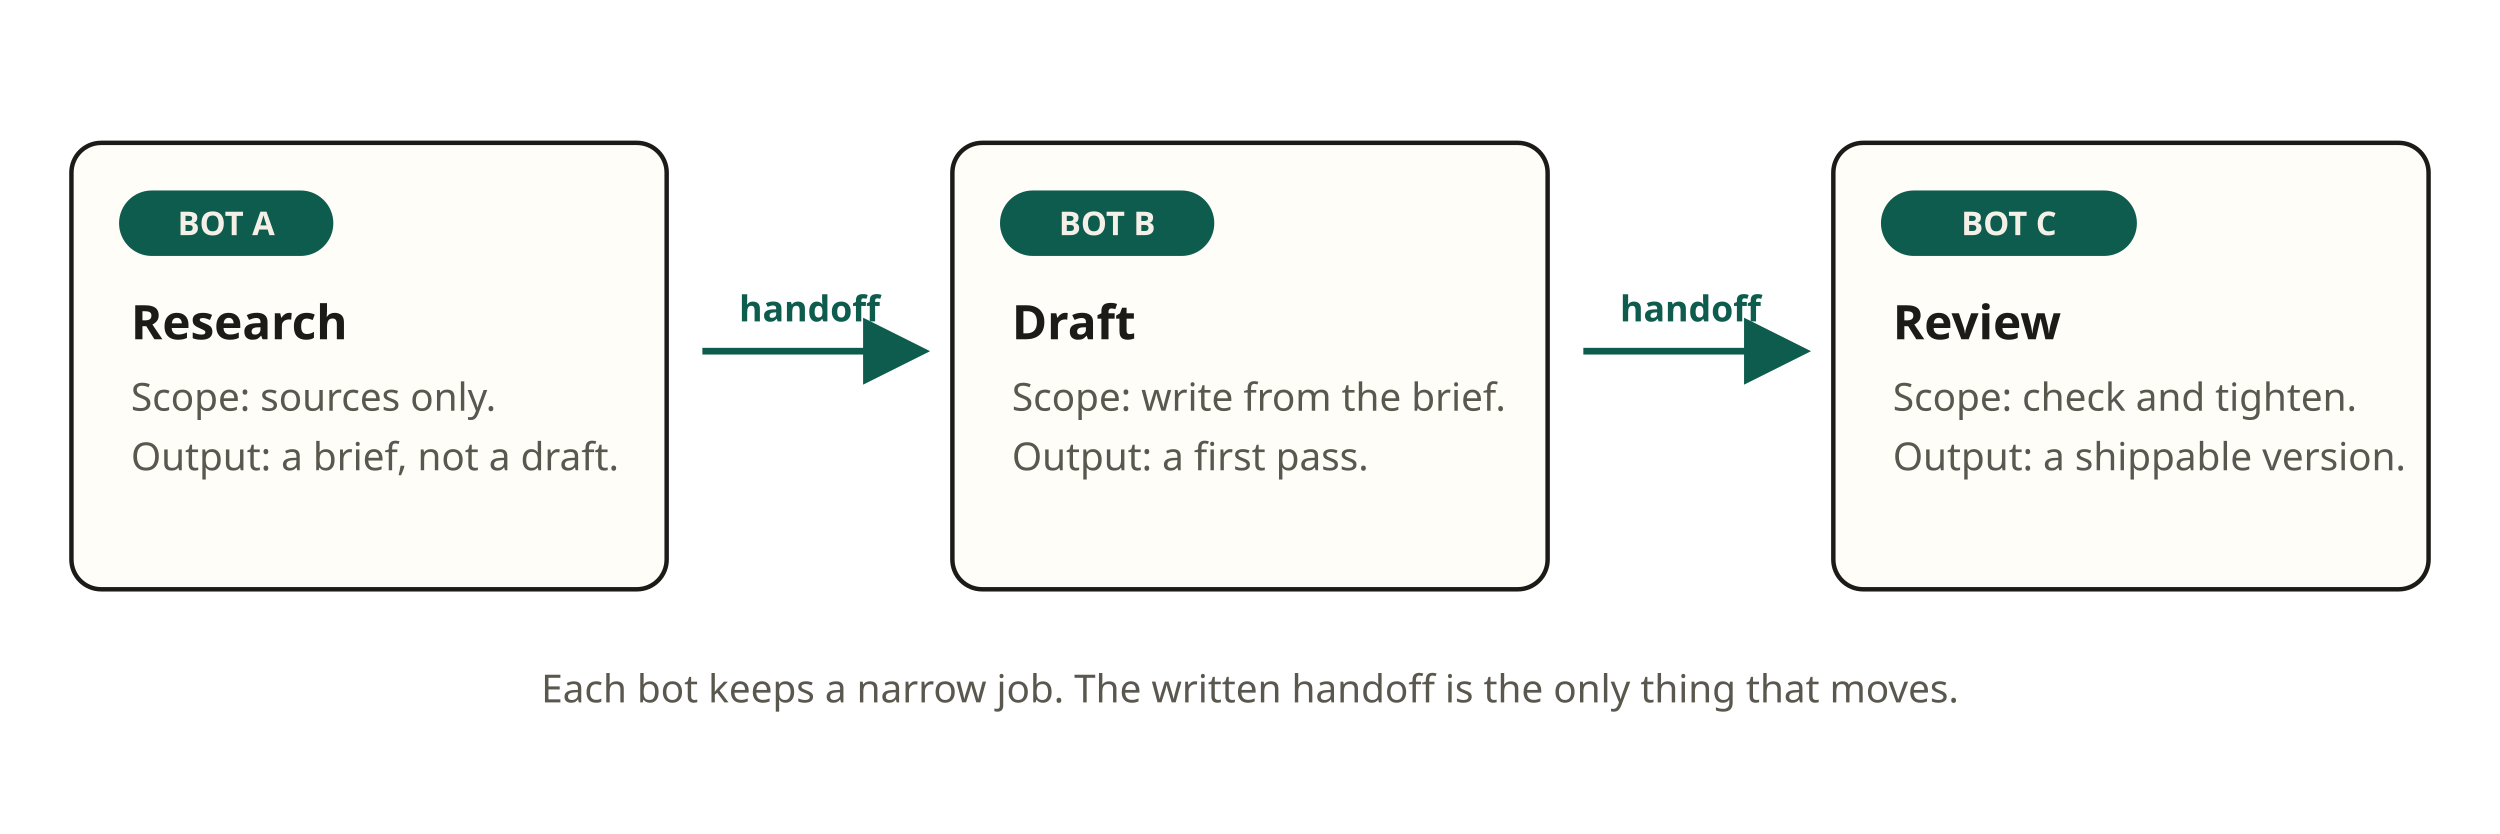
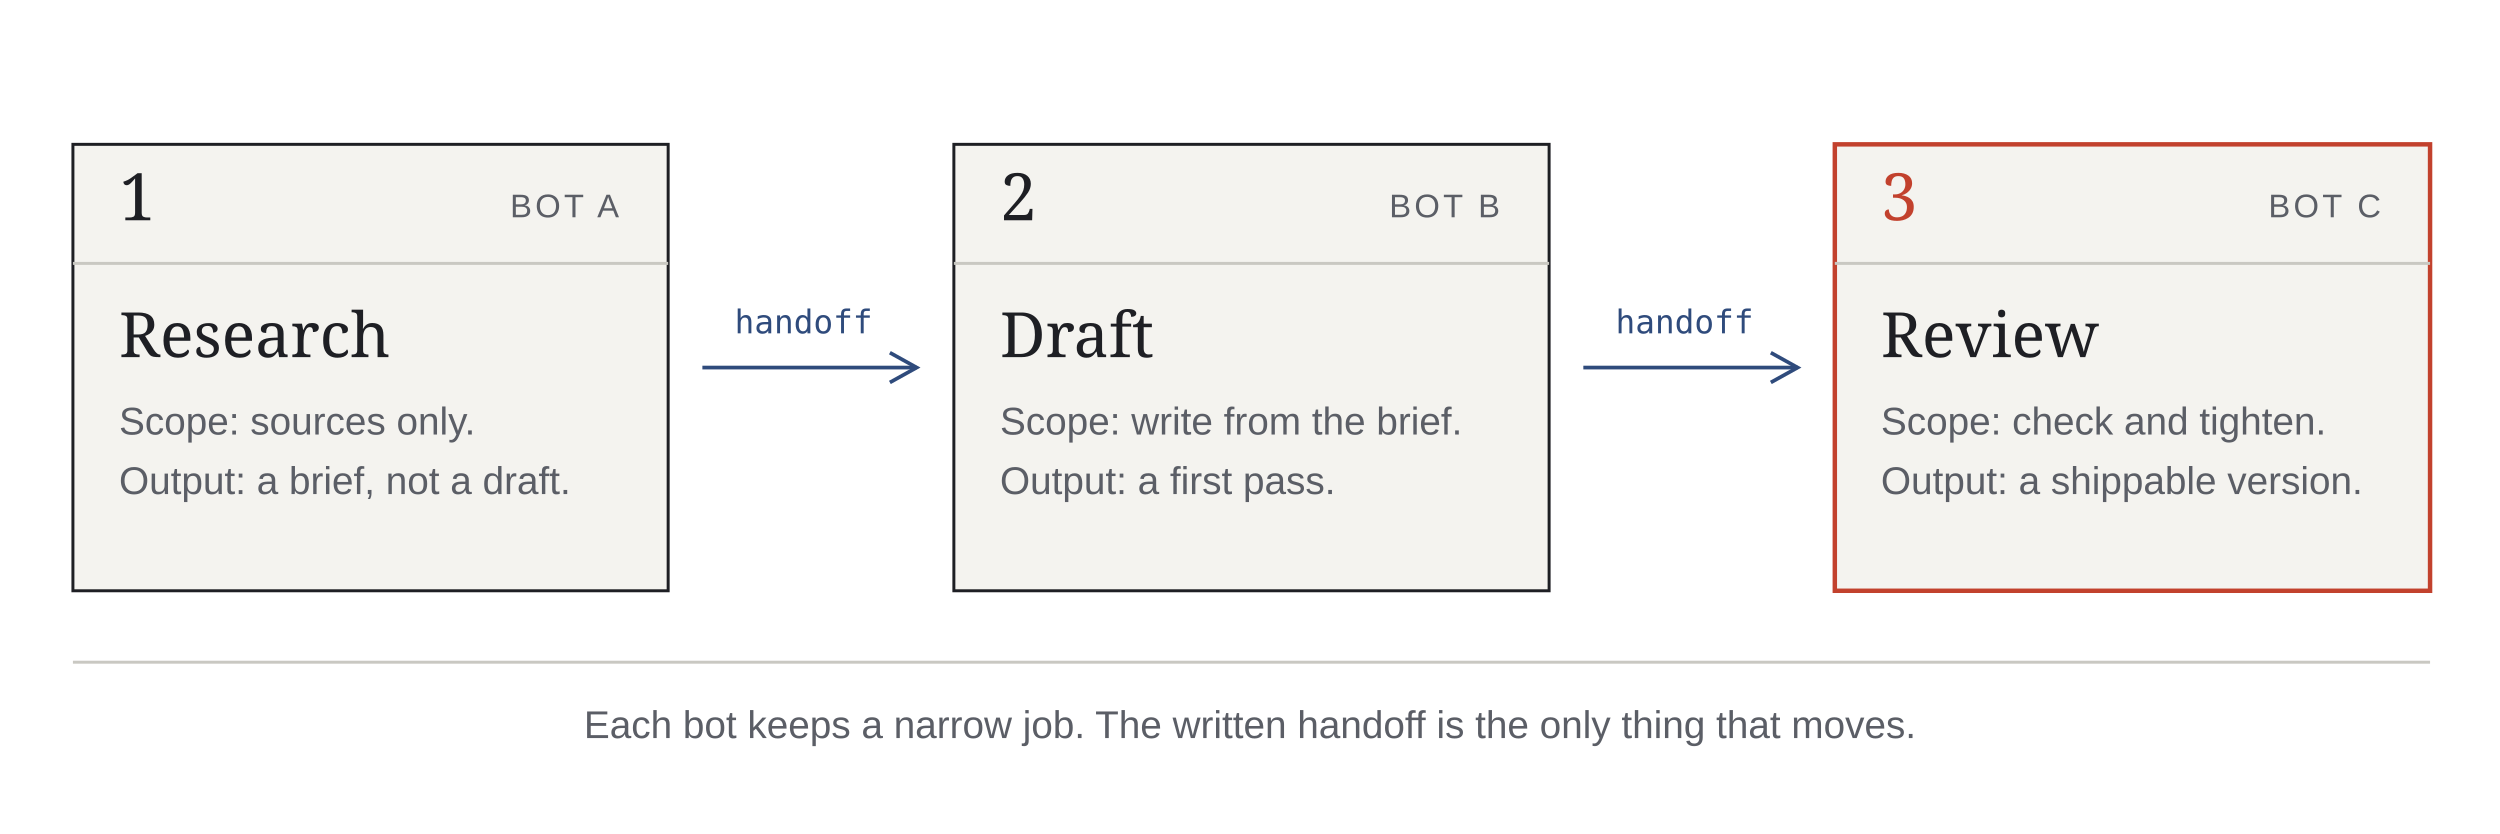
- <svg xmlns="http://www.w3.org/2000/svg" viewBox="0 0 840 280" role="img" aria-labelledby="handoffTitle handoffDesc">
+ <svg xmlns="http://www.w3.org/2000/svg" viewBox="0 0 840 280" width="840" height="280" role="img" aria-labelledby="handoffTitle handoffDesc">
  <style>
-     .box { fill: #fffdf8; stroke: #1c1b18; stroke-width: 1.5; }
-     .label { font: 700 16px ui-sans-serif, system-ui, sans-serif; fill: #1c1b18; }
-     .sub { font: 400 13px ui-sans-serif, system-ui, sans-serif; fill: #5a574e; }
-     .arrow { stroke: #0d5c4d; stroke-width: 2.25; fill: none; marker-end: url(#arrow); }
-     .note { font: 600 12px ui-sans-serif, system-ui, sans-serif; fill: #0d5c4d; }
-     .chip { fill: #0d5c4d; }
-     .chip-text { font: 700 11px ui-sans-serif, system-ui, sans-serif; fill: #f4f0e8; }
+     .box { fill: #F4F3EF; stroke: #1E1F24; stroke-width: 1; }
+     .key { fill: #F4F3EF; stroke: #C2412D; stroke-width: 1.5; }
+     .tag { font: 500 11px "Instrument Sans", "Helvetica Neue", Arial, sans-serif; letter-spacing: 0.1em; fill: #5B5E66; }
+     .fig { font: 500 22px "Newsreader", Georgia, serif; fill: #1E1F24; }
+     .figk { font: 500 22px "Newsreader", Georgia, serif; fill: #C2412D; }
+     .label { font: 500 21px "Newsreader", Georgia, serif; fill: #1E1F24; }
+     .sub { font: 400 13px "Instrument Sans", "Helvetica Neue", Arial, sans-serif; fill: #5B5E66; }
+     .arrow { stroke: #2F4B7C; stroke-width: 1.25; fill: none; marker-end: url(#arrow); }
+     .note { font: 400 11px "JetBrains Mono", Menlo, monospace; fill: #2F4B7C; }
+     .rule { stroke: #C9C8C2; stroke-width: 1; }
  </style>
  <defs>
-     <marker id="arrow" markerWidth="10" markerHeight="10" refX="8" refY="5" orient="auto">
-       <path d="M0,0 L10,5 L0,10 z" fill="#0d5c4d" />
+     <marker id="arrow" markerWidth="12" markerHeight="12" refX="10" refY="6" orient="auto" markerUnits="userSpaceOnUse">
+       <path d="M1,1 L10,6 L1,11" fill="none" stroke="#2F4B7C" stroke-width="1.25" />
    </marker>
  </defs>
-   <rect x="24" y="48" width="200" height="150" rx="10" class="box" />
-   <rect x="40" y="64" width="72" height="22" rx="11" class="chip" />
-   <text x="76" y="79" text-anchor="middle" class="chip-text">BOT A</text>
-   <text x="44" y="114" class="label">Research</text>
-   <text x="44" y="138" class="sub">Scope: sources only.</text>
-   <text x="44" y="158" class="sub">Output: a brief, not a draft.</text>
-   <path d="M236 118 H 308" class="arrow" />
-   <text x="272" y="108" text-anchor="middle" class="note">handoff</text>
-   <rect x="320" y="48" width="200" height="150" rx="10" class="box" />
-   <rect x="336" y="64" width="72" height="22" rx="11" class="chip" />
-   <text x="372" y="79" text-anchor="middle" class="chip-text">BOT B</text>
-   <text x="340" y="114" class="label">Draft</text>
-   <text x="340" y="138" class="sub">Scope: write from the brief.</text>
-   <text x="340" y="158" class="sub">Output: a first pass.</text>
-   <path d="M532 118 H 604" class="arrow" />
-   <text x="568" y="108" text-anchor="middle" class="note">handoff</text>
-   <rect x="616" y="48" width="200" height="150" rx="10" class="box" />
-   <rect x="632" y="64" width="86" height="22" rx="11" class="chip" />
-   <text x="675" y="79" text-anchor="middle" class="chip-text">BOT C</text>
-   <text x="636" y="114" class="label">Review</text>
-   <text x="636" y="138" class="sub">Scope: check and tighten.</text>
-   <text x="636" y="158" class="sub">Output: a shippable version.</text>
-   <text x="420" y="236" text-anchor="middle" class="sub">Each bot keeps a narrow job. The written handoff is the only thing that moves.</text>
+   <rect x="24.5" y="48.5" width="200" height="150" class="box" />
+   <line x1="24.5" y1="88.5" x2="224.5" y2="88.5" class="rule" />
+   <text x="40" y="74" class="fig">1</text>
+   <text x="208" y="73" text-anchor="end" class="tag">BOT A</text>
+   <text x="40" y="120" class="label">Research</text>
+   <text x="40" y="146" class="sub">Scope: sources only.</text>
+   <text x="40" y="166" class="sub">Output: a brief, not a draft.</text>
+   <path d="M236 123.5 H 308" class="arrow" />
+   <text x="270" y="112" text-anchor="middle" class="note">handoff</text>
+   <rect x="320.5" y="48.5" width="200" height="150" class="box" />
+   <line x1="320.5" y1="88.5" x2="520.5" y2="88.5" class="rule" />
+   <text x="336" y="74" class="fig">2</text>
+   <text x="504" y="73" text-anchor="end" class="tag">BOT B</text>
+   <text x="336" y="120" class="label">Draft</text>
+   <text x="336" y="146" class="sub">Scope: write from the brief.</text>
+   <text x="336" y="166" class="sub">Output: a first pass.</text>
+   <path d="M532 123.5 H 604" class="arrow" />
+   <text x="566" y="112" text-anchor="middle" class="note">handoff</text>
+   <rect x="616.5" y="48.5" width="200" height="150" class="key" />
+   <line x1="616.5" y1="88.5" x2="816.5" y2="88.5" class="rule" />
+   <text x="632" y="74" class="figk">3</text>
+   <text x="800" y="73" text-anchor="end" class="tag">BOT C</text>
+   <text x="632" y="120" class="label">Review</text>
+   <text x="632" y="146" class="sub">Scope: check and tighten.</text>
+   <text x="632" y="166" class="sub">Output: a shippable version.</text>
+   <line x1="24.5" y1="222.5" x2="816.5" y2="222.5" class="rule" />
+   <text x="420" y="248" text-anchor="middle" class="sub">Each bot keeps a narrow job. The written handoff is the only thing that moves.</text>
</svg>
